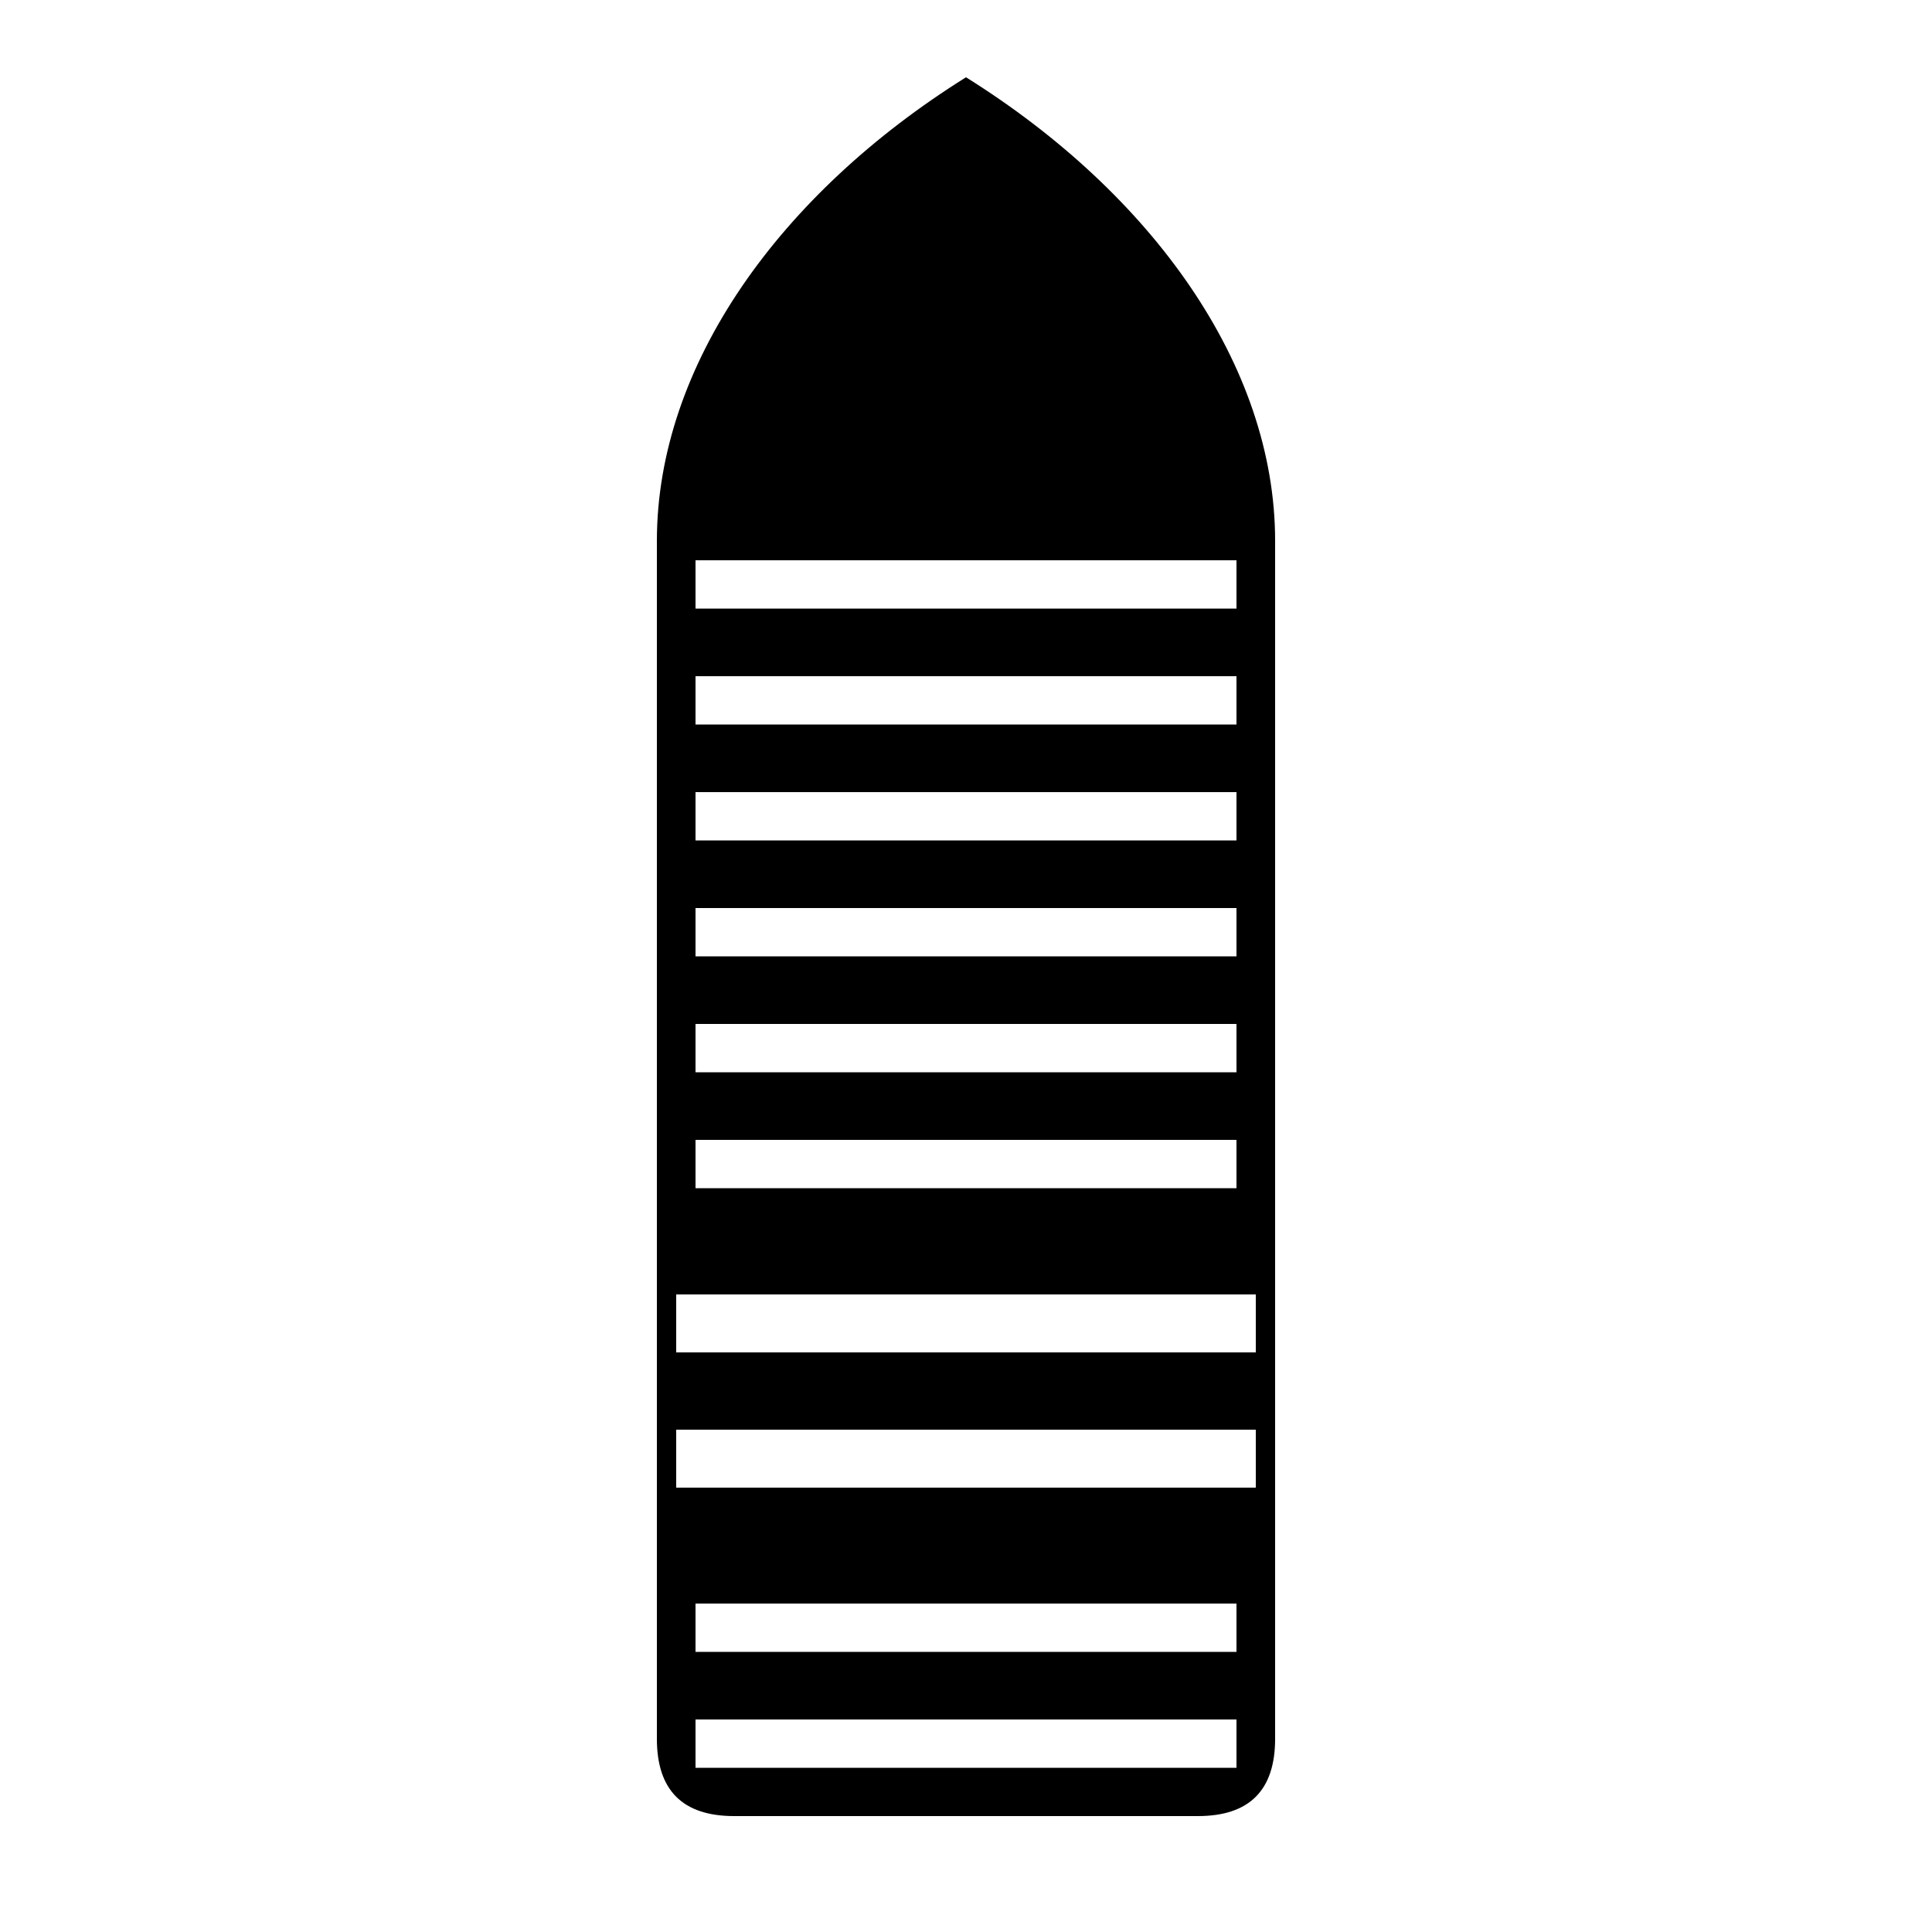
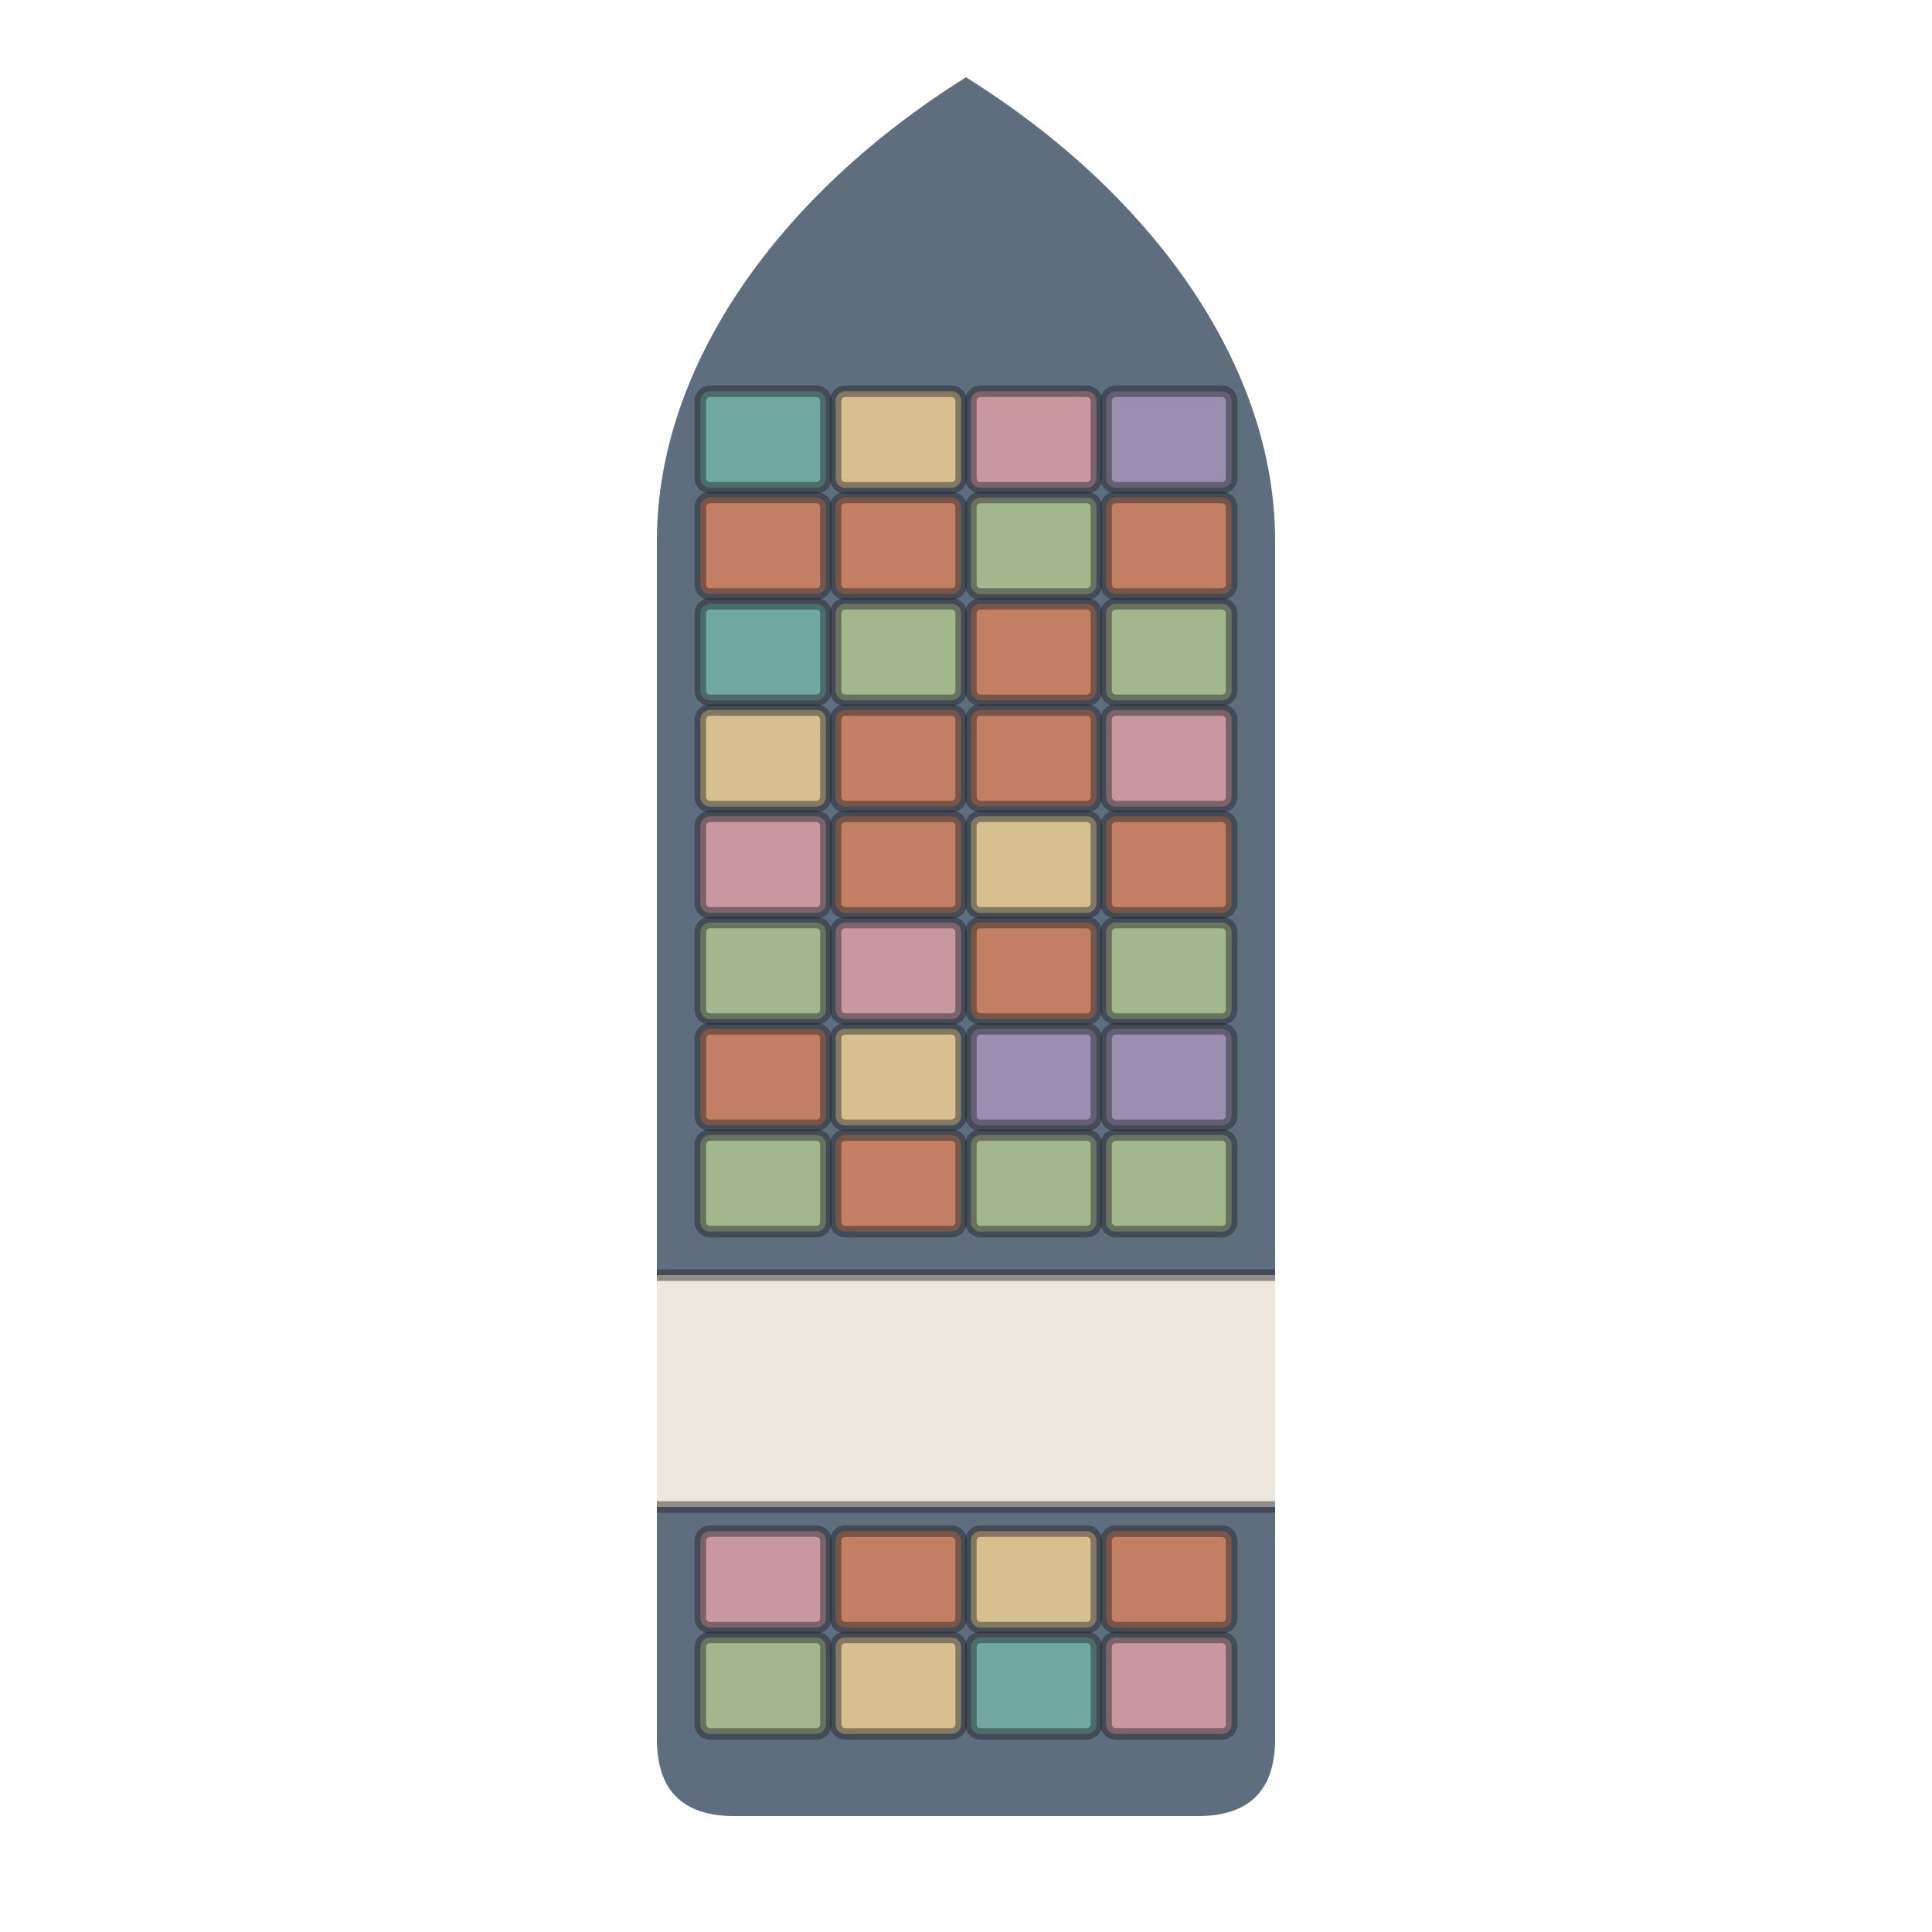
<svg xmlns="http://www.w3.org/2000/svg" viewBox="0 0 200 200">
-   <path fill-rule="evenodd" d="M100 8 C119.2 20.0 132 37.76 132 56 L132 180 Q132 188 124 188 L76 188 Q68 188 68 180 L68 56 C68 37.76 80.8 20.0 100 8 Z M72 58 H128 V63 H72 Z M72 70 H128 V75 H72 Z M72 82 H128 V87 H72 Z M72 94 H128 V99 H72 Z M72 106 H128 V111 H72 Z M72 118 H128 V123 H72 Z M72 166 H128 V171 H72 Z M72 178 H128 V183 H72 Z M70 134 H130 V140 H70 Z M70 148 H130 V154 H70 Z" />
+   <path fill-rule="evenodd" fill="#5F6E7E" d="M100 8 C119.2 20.0 132 37.76 132 56 L132 180 Q132 188 124 188 L76 188 Q68 188 68 180 L68 56 C68 37.76 80.8 20.0 100 8 Z" />
+   <clipPath id="c_container">
+     <path d="M100 8 C119.2 20.0 132 37.76 132 56 L132 180 Q132 188 124 188 L76 188 Q68 188 68 180 L68 56 C68 37.76 80.8 20.0 100 8 Z" />
+   </clipPath>
+   <g clip-path="url(#c_container)">
+     <rect x="72.5" y="40.5" width="13" height="10" rx="1" fill="#71A9A1" stroke="#1F2327" stroke-opacity="0.45" stroke-width="1.2" />
+     <rect x="86.5" y="40.5" width="13" height="10" rx="1" fill="#D6C08F" stroke="#1F2327" stroke-opacity="0.45" stroke-width="1.2" />
+     <rect x="100.5" y="40.5" width="13" height="10" rx="1" fill="#C897A0" stroke="#1F2327" stroke-opacity="0.45" stroke-width="1.2" />
+     <rect x="114.5" y="40.5" width="13" height="10" rx="1" fill="#9B8FB0" stroke="#1F2327" stroke-opacity="0.45" stroke-width="1.2" />
+     <rect x="72.5" y="51.5" width="13" height="10" rx="1" fill="#C27F63" stroke="#1F2327" stroke-opacity="0.45" stroke-width="1.2" />
+     <rect x="86.5" y="51.5" width="13" height="10" rx="1" fill="#C27F63" stroke="#1F2327" stroke-opacity="0.45" stroke-width="1.2" />
+     <rect x="100.5" y="51.5" width="13" height="10" rx="1" fill="#A3B78D" stroke="#1F2327" stroke-opacity="0.45" stroke-width="1.2" />
+     <rect x="114.5" y="51.5" width="13" height="10" rx="1" fill="#C27F63" stroke="#1F2327" stroke-opacity="0.45" stroke-width="1.2" />
+     <rect x="72.5" y="62.5" width="13" height="10" rx="1" fill="#71A9A1" stroke="#1F2327" stroke-opacity="0.45" stroke-width="1.2" />
+     <rect x="86.5" y="62.5" width="13" height="10" rx="1" fill="#A3B78D" stroke="#1F2327" stroke-opacity="0.45" stroke-width="1.2" />
+     <rect x="100.5" y="62.5" width="13" height="10" rx="1" fill="#C27F63" stroke="#1F2327" stroke-opacity="0.45" stroke-width="1.2" />
+     <rect x="114.5" y="62.5" width="13" height="10" rx="1" fill="#A3B78D" stroke="#1F2327" stroke-opacity="0.45" stroke-width="1.2" />
+     <rect x="72.5" y="73.5" width="13" height="10" rx="1" fill="#D6C08F" stroke="#1F2327" stroke-opacity="0.45" stroke-width="1.2" />
+     <rect x="86.5" y="73.5" width="13" height="10" rx="1" fill="#C27F63" stroke="#1F2327" stroke-opacity="0.45" stroke-width="1.2" />
+     <rect x="100.5" y="73.5" width="13" height="10" rx="1" fill="#C27F63" stroke="#1F2327" stroke-opacity="0.45" stroke-width="1.2" />
+     <rect x="114.5" y="73.5" width="13" height="10" rx="1" fill="#C897A0" stroke="#1F2327" stroke-opacity="0.45" stroke-width="1.2" />
+     <rect x="72.5" y="84.5" width="13" height="10" rx="1" fill="#C897A0" stroke="#1F2327" stroke-opacity="0.45" stroke-width="1.2" />
+     <rect x="86.5" y="84.5" width="13" height="10" rx="1" fill="#C27F63" stroke="#1F2327" stroke-opacity="0.45" stroke-width="1.2" />
+     <rect x="100.5" y="84.5" width="13" height="10" rx="1" fill="#D6C08F" stroke="#1F2327" stroke-opacity="0.45" stroke-width="1.2" />
+     <rect x="114.5" y="84.5" width="13" height="10" rx="1" fill="#C27F63" stroke="#1F2327" stroke-opacity="0.45" stroke-width="1.2" />
+     <rect x="72.5" y="95.5" width="13" height="10" rx="1" fill="#A3B78D" stroke="#1F2327" stroke-opacity="0.45" stroke-width="1.2" />
+     <rect x="86.5" y="95.5" width="13" height="10" rx="1" fill="#C897A0" stroke="#1F2327" stroke-opacity="0.45" stroke-width="1.2" />
+     <rect x="100.5" y="95.5" width="13" height="10" rx="1" fill="#C27F63" stroke="#1F2327" stroke-opacity="0.45" stroke-width="1.2" />
+     <rect x="114.5" y="95.5" width="13" height="10" rx="1" fill="#A3B78D" stroke="#1F2327" stroke-opacity="0.45" stroke-width="1.2" />
+     <rect x="72.5" y="106.5" width="13" height="10" rx="1" fill="#C27F63" stroke="#1F2327" stroke-opacity="0.45" stroke-width="1.2" />
+     <rect x="86.5" y="106.5" width="13" height="10" rx="1" fill="#D6C08F" stroke="#1F2327" stroke-opacity="0.45" stroke-width="1.2" />
+     <rect x="100.5" y="106.5" width="13" height="10" rx="1" fill="#9B8FB0" stroke="#1F2327" stroke-opacity="0.45" stroke-width="1.2" />
+     <rect x="114.5" y="106.5" width="13" height="10" rx="1" fill="#9B8FB0" stroke="#1F2327" stroke-opacity="0.45" stroke-width="1.2" />
+     <rect x="72.5" y="117.5" width="13" height="10" rx="1" fill="#A3B78D" stroke="#1F2327" stroke-opacity="0.45" stroke-width="1.2" />
+     <rect x="86.5" y="117.5" width="13" height="10" rx="1" fill="#C27F63" stroke="#1F2327" stroke-opacity="0.45" stroke-width="1.2" />
+     <rect x="100.5" y="117.5" width="13" height="10" rx="1" fill="#A3B78D" stroke="#1F2327" stroke-opacity="0.45" stroke-width="1.2" />
+     <rect x="114.5" y="117.5" width="13" height="10" rx="1" fill="#A3B78D" stroke="#1F2327" stroke-opacity="0.45" stroke-width="1.2" />
+     <rect x="72.5" y="158.5" width="13" height="10" rx="1" fill="#C897A0" stroke="#1F2327" stroke-opacity="0.45" stroke-width="1.2" />
+     <rect x="86.5" y="158.5" width="13" height="10" rx="1" fill="#C27F63" stroke="#1F2327" stroke-opacity="0.45" stroke-width="1.2" />
+     <rect x="100.5" y="158.5" width="13" height="10" rx="1" fill="#D6C08F" stroke="#1F2327" stroke-opacity="0.45" stroke-width="1.2" />
+     <rect x="114.5" y="158.5" width="13" height="10" rx="1" fill="#C27F63" stroke="#1F2327" stroke-opacity="0.45" stroke-width="1.2" />
+     <rect x="72.5" y="169.5" width="13" height="10" rx="1" fill="#A3B78D" stroke="#1F2327" stroke-opacity="0.45" stroke-width="1.2" />
+     <rect x="86.5" y="169.5" width="13" height="10" rx="1" fill="#D6C08F" stroke="#1F2327" stroke-opacity="0.45" stroke-width="1.2" />
+     <rect x="100.5" y="169.5" width="13" height="10" rx="1" fill="#71A9A1" stroke="#1F2327" stroke-opacity="0.45" stroke-width="1.2" />
+     <rect x="114.5" y="169.5" width="13" height="10" rx="1" fill="#C897A0" stroke="#1F2327" stroke-opacity="0.45" stroke-width="1.2" />
+     <rect x="66" y="132" width="68" height="24" rx="2" fill="#EDE6DD" stroke="#1F2327" stroke-opacity="0.45" stroke-width="1.2" />
+   </g>
</svg>
